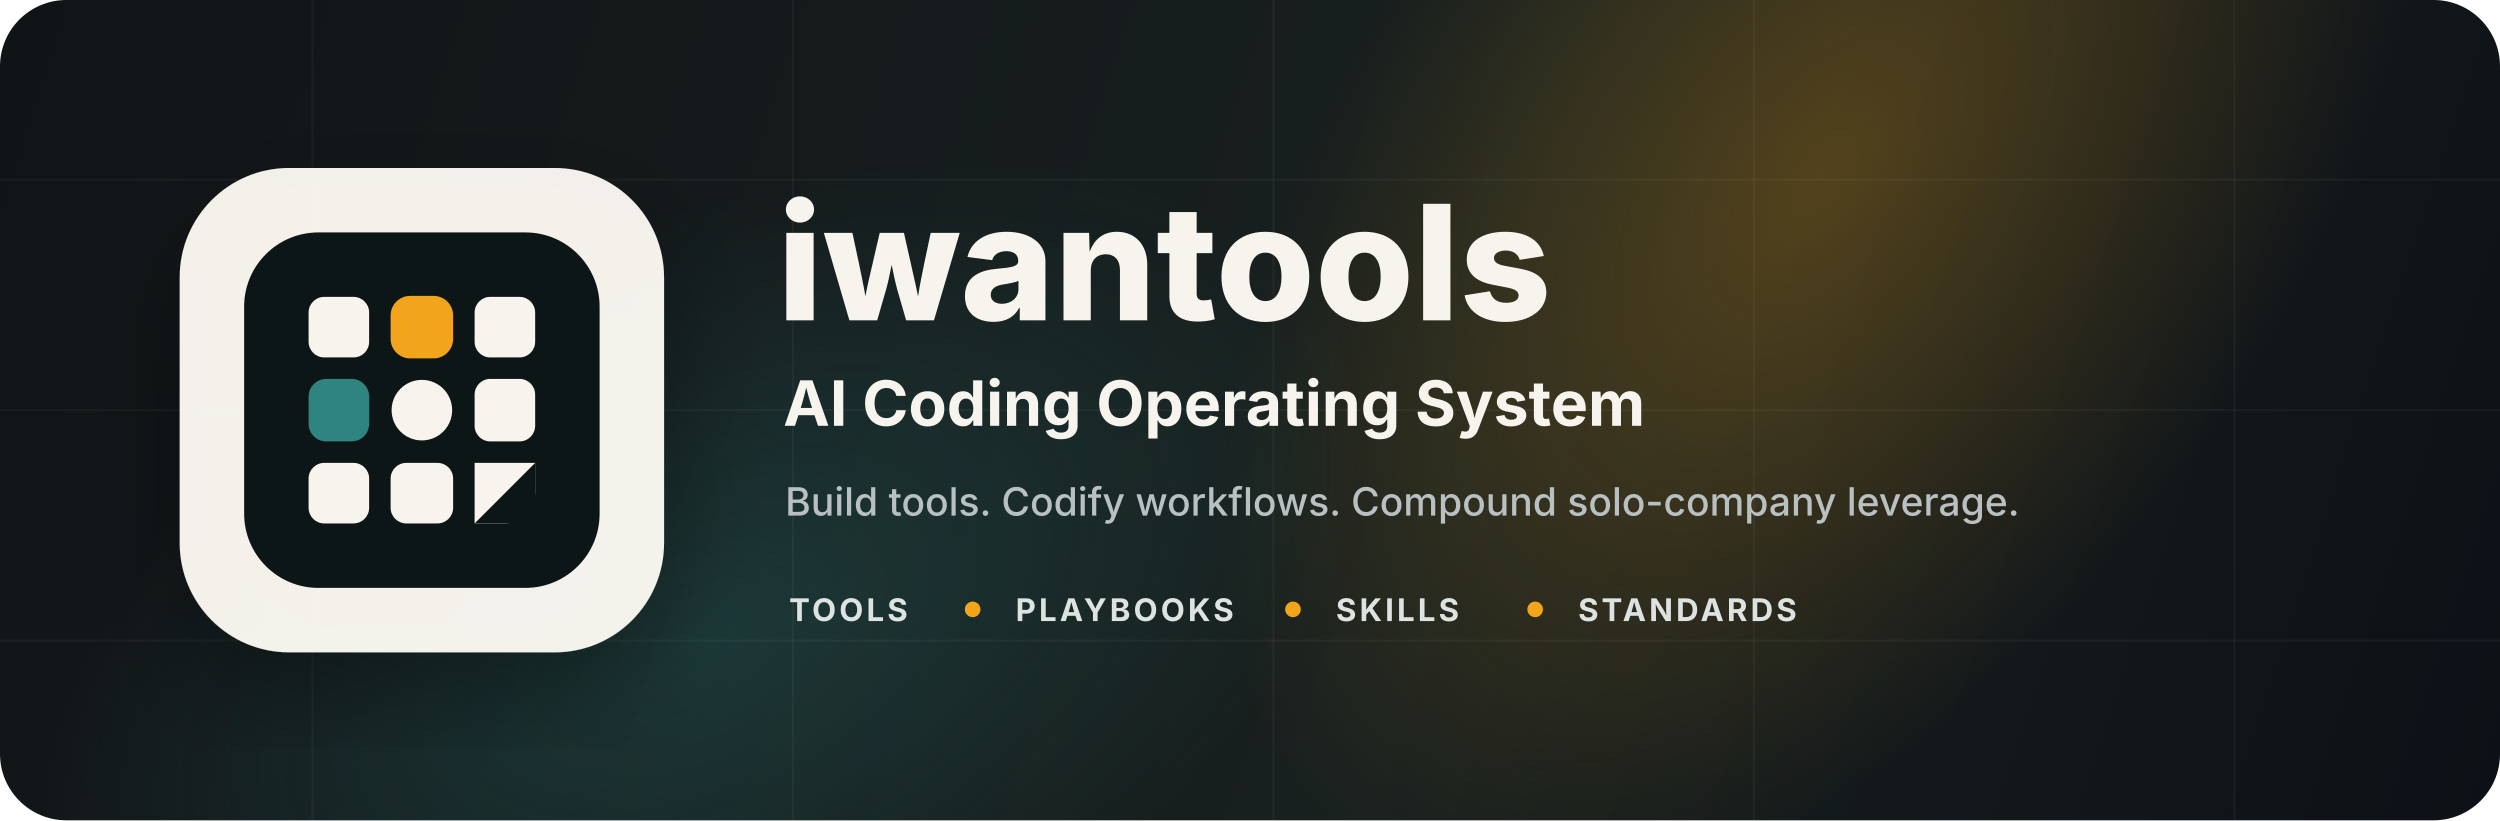
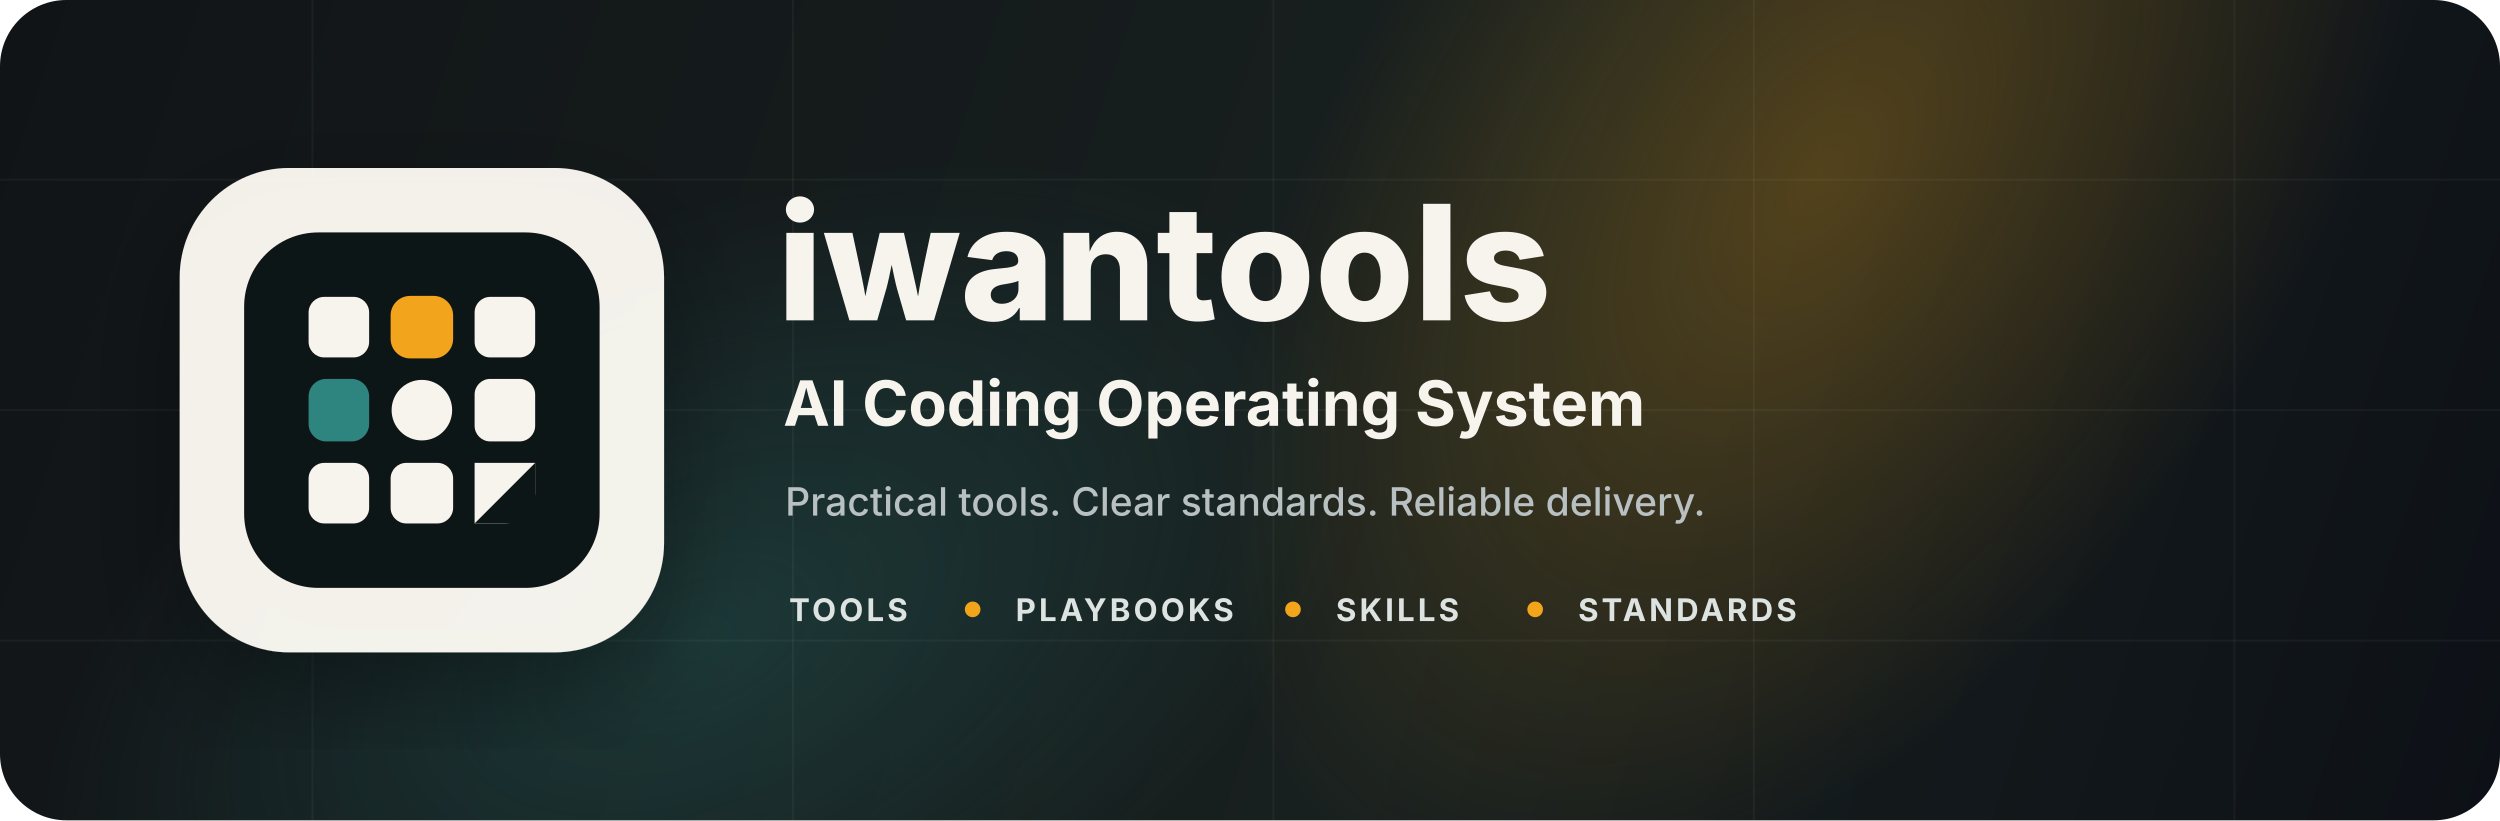
<svg xmlns="http://www.w3.org/2000/svg" width="1280" height="420" viewBox="0 0 1280 420" fill="none" role="img" aria-labelledby="title desc">
  <defs>
    <linearGradient id="panel" x1="0" y1="0" x2="1280" y2="420" gradientUnits="userSpaceOnUse">
      <stop offset="0" stop-color="#111417" />
      <stop offset="0.58" stop-color="#18201F" />
      <stop offset="1" stop-color="#0D1117" />
    </linearGradient>
    <radialGradient id="glowA" cx="0" cy="0" r="1" gradientUnits="userSpaceOnUse" gradientTransform="translate(935 90) rotate(125) scale(420 240)">
      <stop stop-color="#F2A51A" stop-opacity="0.28" />
      <stop offset="1" stop-color="#F2A51A" stop-opacity="0" />
    </radialGradient>
    <radialGradient id="glowB" cx="0" cy="0" r="1" gradientUnits="userSpaceOnUse" gradientTransform="translate(360 325) rotate(-25) scale(360 210)">
      <stop stop-color="#2F8580" stop-opacity="0.28" />
      <stop offset="1" stop-color="#2F8580" stop-opacity="0" />
    </radialGradient>
    <filter id="softShadow" x="-20%" y="-20%" width="140%" height="140%" color-interpolation-filters="sRGB">
      <feDropShadow dx="0" dy="22" stdDeviation="28" flood-color="#000000" flood-opacity="0.34" />
    </filter>
    <style>
      .paper { fill: #F7F4EE; }
      .ink { fill: #111417; }
      .amber { fill: #F2A51A; }
      .teal { fill: #2F8580; }
      .muted { fill: #B8C0C2; }
      .line { stroke: #F7F4EE; stroke-opacity: 0.12; }
      .wordmark {
        font-family: Inter, Avenir Next, Helvetica Neue, Arial, sans-serif;
        font-size: 82px;
        font-weight: 760;
        letter-spacing: 0;
        fill: #F7F4EE;
      }
      .headline {
        font-family: Inter, Avenir Next, Helvetica Neue, Arial, sans-serif;
        font-size: 32px;
        font-weight: 650;
        letter-spacing: 0;
        fill: #F7F4EE;
      }
      .copy {
        font-family: Inter, Avenir Next, Helvetica Neue, Arial, sans-serif;
        font-size: 20px;
        font-weight: 460;
        letter-spacing: 0;
        fill: #B8C0C2;
      }
      .tag {
        font-family: Inter, Avenir Next, Helvetica Neue, Arial, sans-serif;
        font-size: 16px;
        font-weight: 700;
        letter-spacing: 1.6px;
        fill: #DDE3E1;
      }
      .dot {
        fill: #F2A51A;
      }
    </style>
  </defs>
  <rect width="1280" height="420" rx="34" fill="url(#panel)" />
  <rect width="1280" height="420" rx="34" fill="url(#glowA)" />
  <rect width="1280" height="420" rx="34" fill="url(#glowB)" />
  <g opacity="0.36">
    <path d="M0 92H1280" class="line" />
    <path d="M0 210H1280" class="line" />
    <path d="M0 328H1280" class="line" />
    <path d="M160 0V420" class="line" />
    <path d="M406 0V420" class="line" />
    <path d="M652 0V420" class="line" />
    <path d="M898 0V420" class="line" />
    <path d="M1144 0V420" class="line" />
  </g>
  <g transform="translate(92 86)" filter="url(#softShadow)">
    <rect width="248" height="248" rx="56" fill="#F7F4EE" fill-opacity="0.98" />
    <g transform="translate(33 33)">
      <rect width="182" height="182" rx="38" class="ink" />
      <rect x="33" y="33" width="31" height="31" rx="8" class="paper" />
      <rect x="75" y="32.5" width="32" height="32" rx="10" class="amber" />
      <rect x="118" y="33" width="31" height="31" rx="8" class="paper" />
      <rect x="33" y="75" width="31" height="32" rx="9" class="teal" />
      <circle cx="91" cy="91" r="15.5" class="paper" />
      <rect x="118" y="75" width="31" height="32" rx="8" class="paper" />
      <rect x="33" y="118" width="31" height="31" rx="8" class="paper" />
      <rect x="75" y="118" width="32" height="31" rx="8" class="paper" />
      <path d="M118 118H149V133.5C149 142.06 142.06 149 133.5 149H118V118Z" class="paper" />
      <path d="M149 118V149H118L149 118Z" class="ink" />
    </g>
  </g>
  <g transform="translate(398 86)">
    <text class="wordmark" x="0" y="78">iwantools</text>
    <text class="headline" x="3" y="132">AI Coding Operating System</text>
-     <text class="copy" x="4" y="178">Build tools. Codify workflows. Compound solo-company leverage.</text>
+     <text class="copy" x="4" y="178">Practical tools. Clear standards. Reliable delivery.</text>
  </g>
  <g transform="translate(404 318)">
    <text class="tag" x="0" y="0">TOOLS</text>
    <circle class="dot" cx="94" cy="-6" r="4" />
    <text class="tag" x="116" y="0">PLAYBOOKS</text>
    <circle class="dot" cx="258" cy="-6" r="4" />
    <text class="tag" x="280" y="0">SKILLS</text>
    <circle class="dot" cx="382" cy="-6" r="4" />
    <text class="tag" x="404" y="0">STANDARDS</text>
  </g>
</svg>
